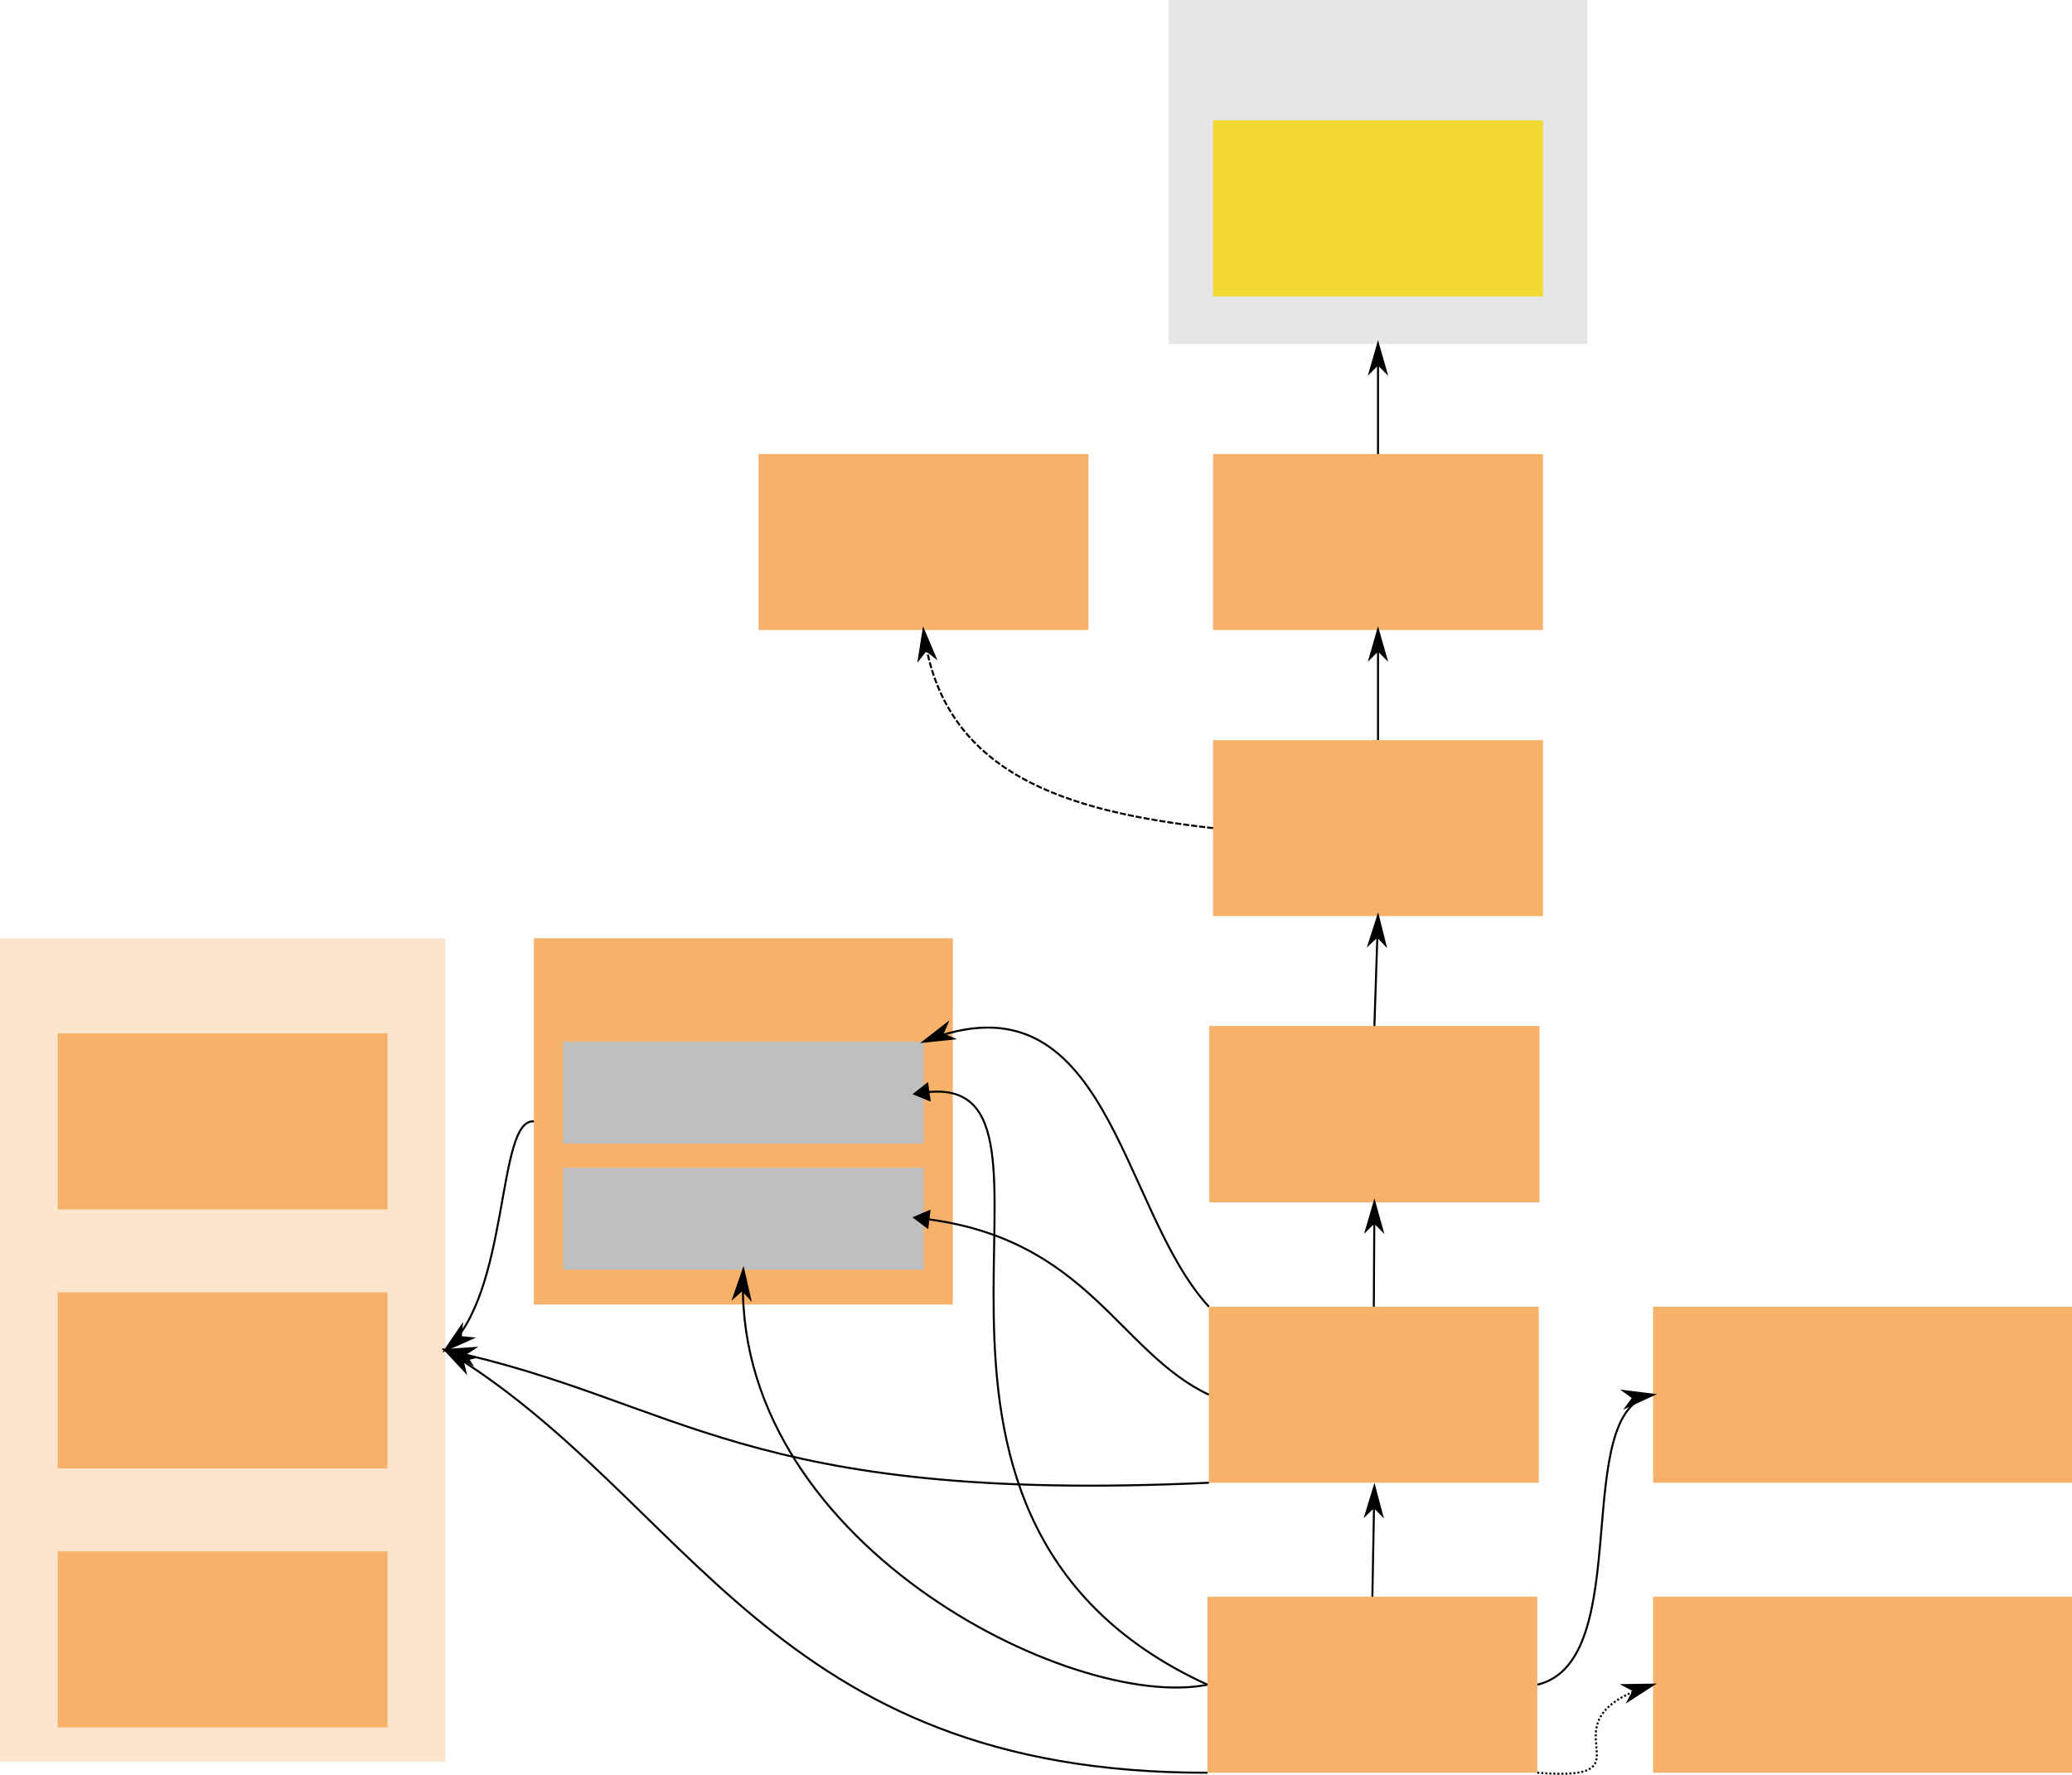
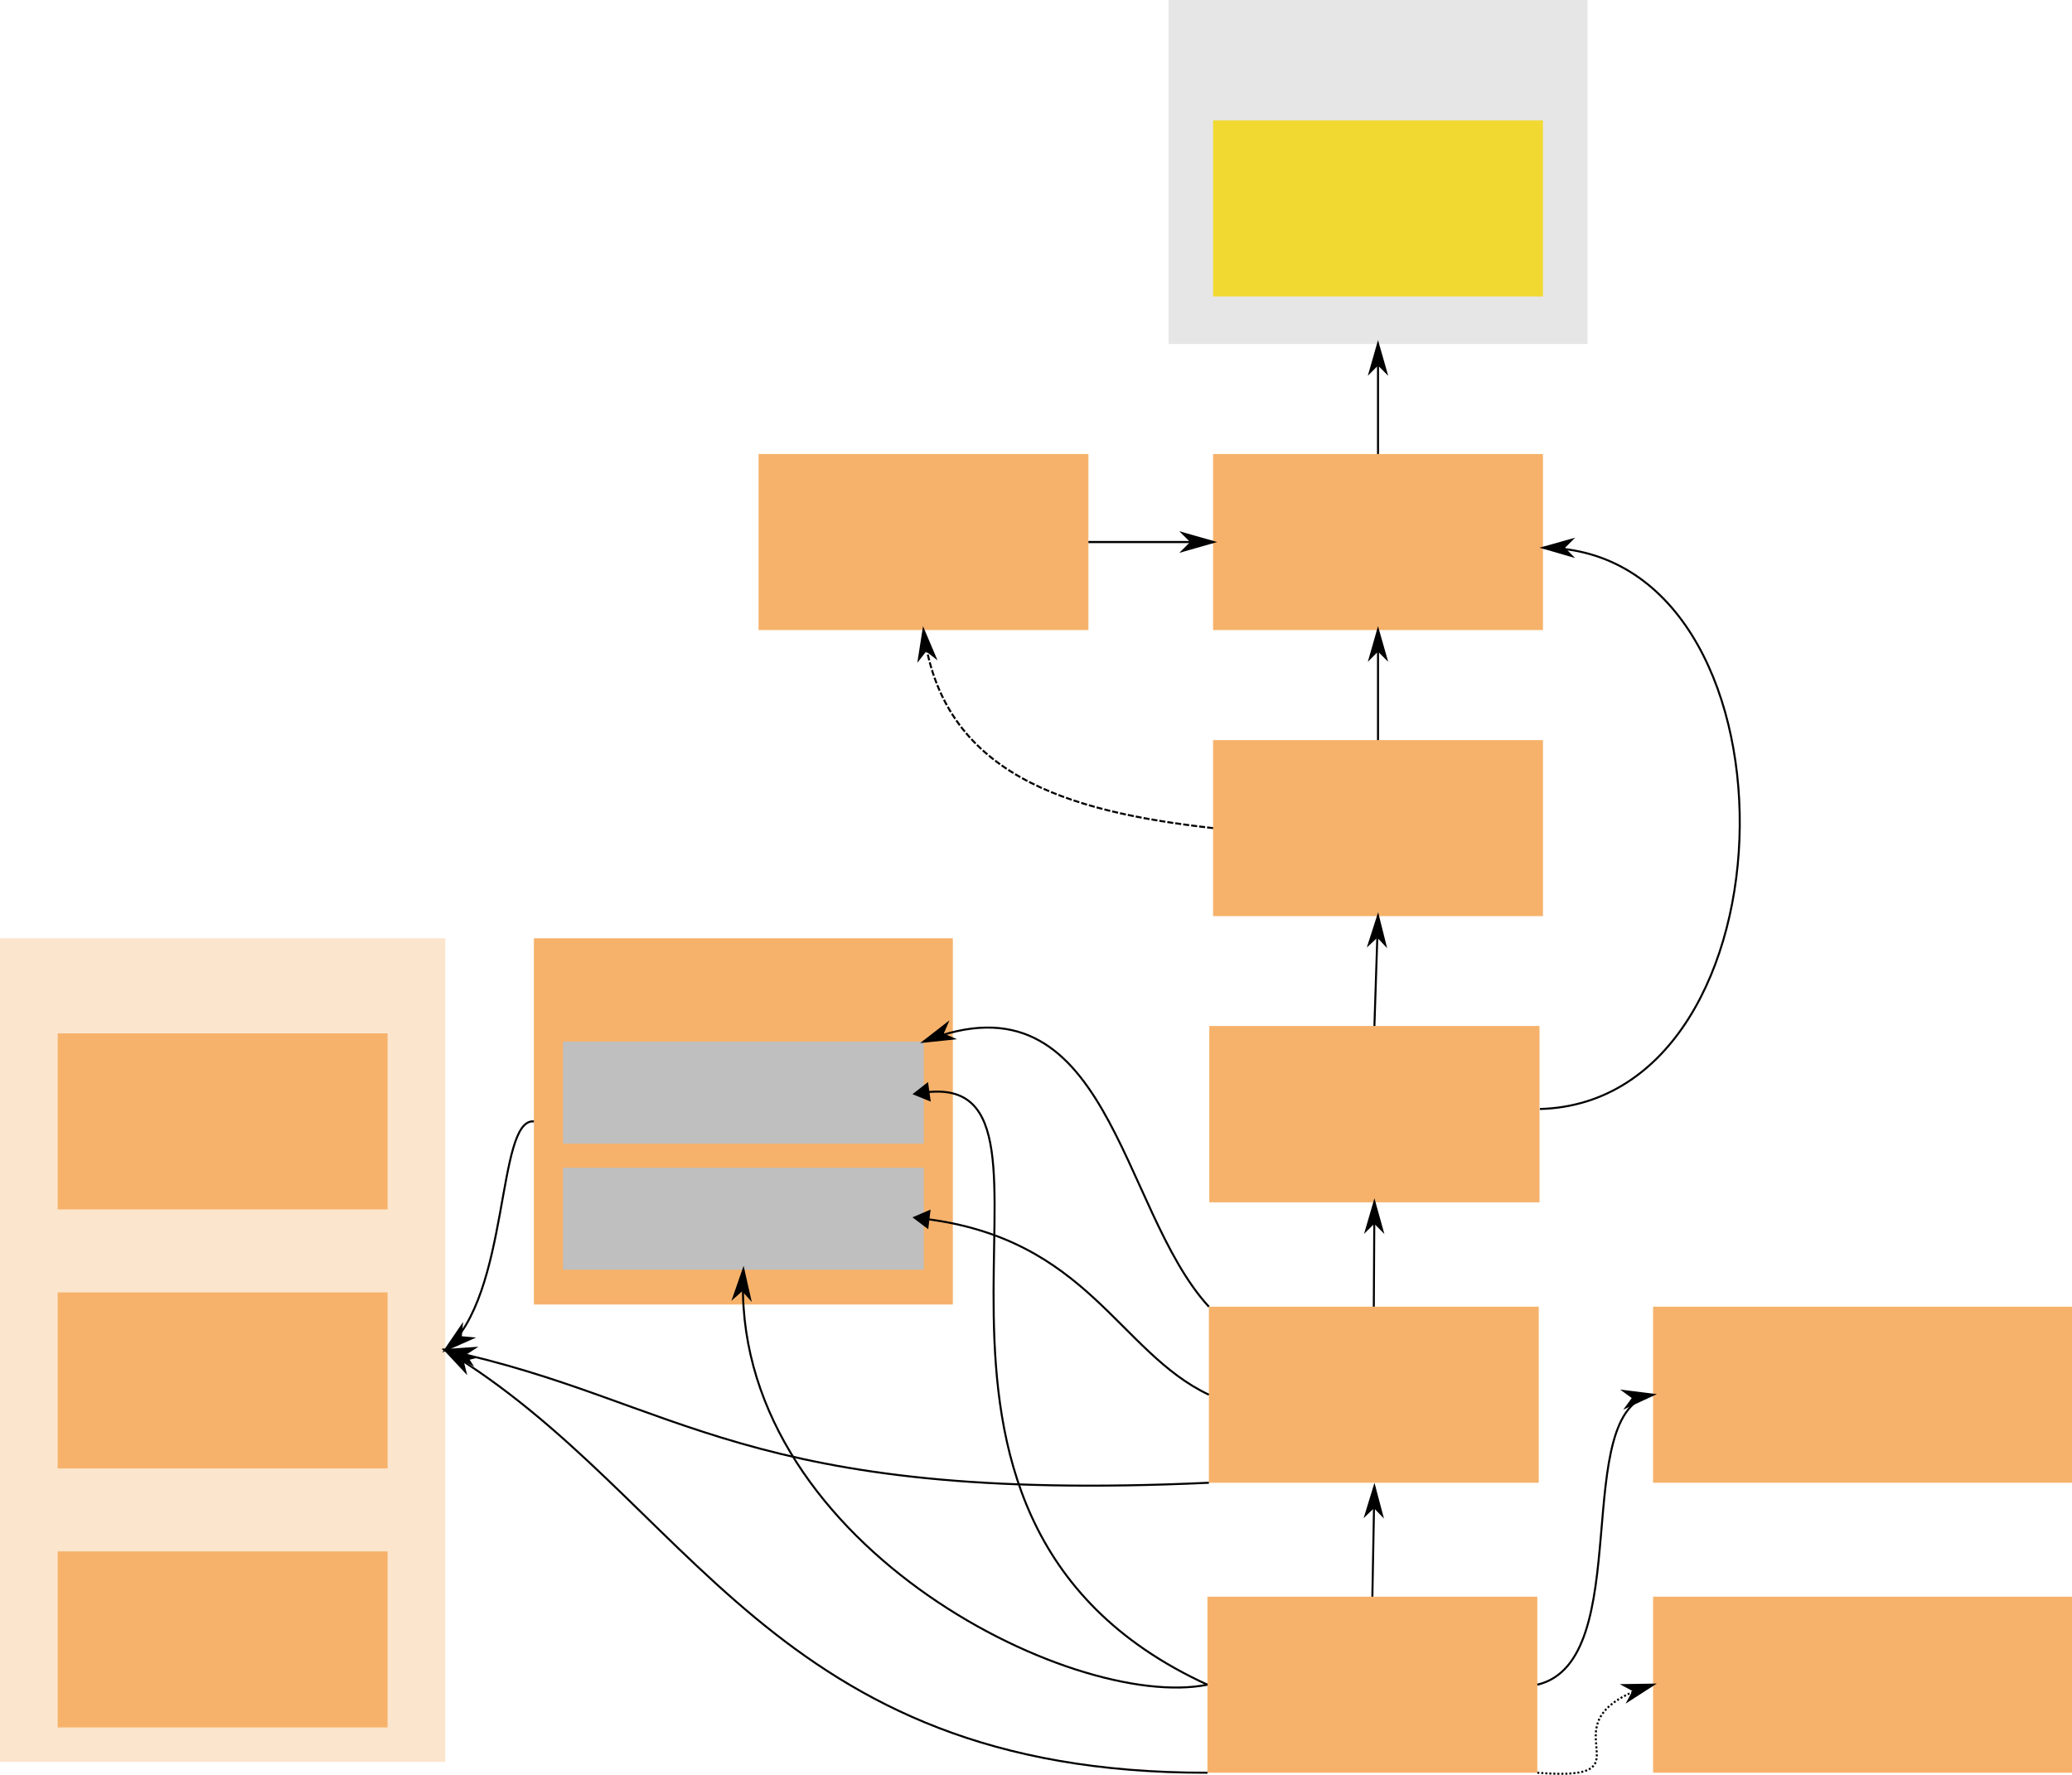
<svg xmlns="http://www.w3.org/2000/svg" width="273.634mm" height="234.426mm" viewBox="0 0 273.634 234.426" version="1.1" id="svg8">
  <defs id="defs2">
+     <marker orient="auto" refY="0" refX="0" id="marker4538" style="overflow:visible">
+       <path id="path4540" d="M 0,0 5,-5 -12.5,0 5,5 Z" style="fill:#000000;fill-opacity:1;fill-rule:evenodd;stroke:#000000;stroke-width:1pt;stroke-opacity:1" transform="matrix(-0.8,0,0,-0.8,-10,0)" />
+     </marker>
    <marker style="overflow:visible" id="marker8503" refX="0" refY="0" orient="auto">
      <path transform="matrix(-0.8,0,0,-0.8,-10,0)" style="fill:#000000;fill-opacity:1;fill-rule:evenodd;stroke:#000000;stroke-width:1pt;stroke-opacity:1" d="M 0,0 5,-5 -12.5,0 5,5 Z" id="path8501" />
    </marker>
    <marker style="overflow:visible" id="marker8349" refX="0" refY="0" orient="auto">
      <path transform="matrix(-0.8,0,0,-0.8,-10,0)" style="fill:#000000;fill-opacity:1;fill-rule:evenodd;stroke:#000000;stroke-width:1pt;stroke-opacity:1" d="M 0,0 5,-5 -12.5,0 5,5 Z" id="path8347" />
    </marker>
    <marker style="overflow:visible" id="marker8201" refX="0" refY="0" orient="auto">
      <path transform="matrix(-0.8,0,0,-0.8,-10,0)" style="fill:#000000;fill-opacity:1;fill-rule:evenodd;stroke:#000000;stroke-width:1pt;stroke-opacity:1" d="M 0,0 5,-5 -12.5,0 5,5 Z" id="path8199" />
    </marker>
    <marker orient="auto" refY="0" refX="0" id="marker7003" style="overflow:visible">
      <path id="path7001" d="M 0,0 5,-5 -12.5,0 5,5 Z" style="fill:#000000;fill-opacity:1;fill-rule:evenodd;stroke:#000000;stroke-width:1pt;stroke-opacity:1" transform="matrix(-0.8,0,0,-0.8,-10,0)" />
    </marker>
    <marker style="overflow:visible" id="marker6833" refX="0" refY="0" orient="auto">
      <path transform="matrix(-0.8,0,0,-0.8,-10,0)" style="fill:#000000;fill-opacity:1;fill-rule:evenodd;stroke:#000000;stroke-width:1pt;stroke-opacity:1" d="M 0,0 5,-5 -12.5,0 5,5 Z" id="path6831" />
    </marker>
    <marker orient="auto" refY="0" refX="0" id="marker6683" style="overflow:visible">
      <path id="path6681" d="M 0,0 5,-5 -12.5,0 5,5 Z" style="fill:#000000;fill-opacity:1;fill-rule:evenodd;stroke:#000000;stroke-width:1pt;stroke-opacity:1" transform="matrix(-0.8,0,0,-0.8,-10,0)" />
    </marker>
    <marker style="overflow:visible" id="marker6547" refX="0" refY="0" orient="auto">
      <path transform="scale(0.8)" style="fill:#000000;fill-opacity:1;fill-rule:evenodd;stroke:#000000;stroke-width:1pt;stroke-opacity:1" d="M 5.77,0 -2.88,5 V -5 Z" id="path6545" />
    </marker>
    <marker style="overflow:visible" id="marker6279" refX="0" refY="0" orient="auto">
      <path transform="matrix(-0.8,0,0,-0.8,-10,0)" style="fill:#000000;fill-opacity:1;fill-rule:evenodd;stroke:#000000;stroke-width:1pt;stroke-opacity:1" d="M 0,0 5,-5 -12.5,0 5,5 Z" id="path6277" />
    </marker>
    <marker orient="auto" refY="0" refX="0" id="TriangleOutL" style="overflow:visible">
      <path id="path5891" d="M 5.77,0 -2.88,5 V -5 Z" style="fill:#000000;fill-opacity:1;fill-rule:evenodd;stroke:#000000;stroke-width:1pt;stroke-opacity:1" transform="scale(0.8)" />
    </marker>
    <marker orient="auto" refY="0" refX="0" id="marker4789" style="overflow:visible">
      <path id="path4787" d="M 0,0 5,-5 -12.5,0 5,5 Z" style="fill:#000000;fill-opacity:1;fill-rule:evenodd;stroke:#000000;stroke-width:1pt;stroke-opacity:1" transform="matrix(-0.8,0,0,-0.8,-10,0)" />
    </marker>
    <marker orient="auto" refY="0" refX="0" id="marker1275" style="overflow:visible">
      <path id="path1273" d="M 0,0 5,-5 -12.5,0 5,5 Z" style="fill:#000000;fill-opacity:1;fill-rule:evenodd;stroke:#000000;stroke-width:1pt;stroke-opacity:1" transform="matrix(-0.8,0,0,-0.8,-10,0)" />
    </marker>
    <marker style="overflow:visible" id="marker2140" refX="0" refY="0" orient="auto">
      <path transform="matrix(-0.8,0,0,-0.8,-10,0)" style="fill:#000000;fill-opacity:1;fill-rule:evenodd;stroke:#000000;stroke-width:1pt;stroke-opacity:1" d="M 0,0 5,-5 -12.5,0 5,5 Z" id="path2138" />
    </marker>
    <marker style="overflow:visible" id="marker2052" refX="0" refY="0" orient="auto">
      <path transform="matrix(-0.8,0,0,-0.8,-10,0)" style="fill:#000000;fill-opacity:1;fill-rule:evenodd;stroke:#000000;stroke-width:1pt;stroke-opacity:1" d="M 0,0 5,-5 -12.5,0 5,5 Z" id="path2050" />
    </marker>
    <marker style="overflow:visible" id="marker1970" refX="0" refY="0" orient="auto">
      <path transform="matrix(-0.8,0,0,-0.8,-10,0)" style="fill:#000000;fill-opacity:1;fill-rule:evenodd;stroke:#000000;stroke-width:1pt;stroke-opacity:1" d="M 0,0 5,-5 -12.5,0 5,5 Z" id="path1968" />
    </marker>
    <marker style="overflow:visible" id="marker1894" refX="0" refY="0" orient="auto">
      <path transform="matrix(-0.8,0,0,-0.8,-10,0)" style="fill:#000000;fill-opacity:1;fill-rule:evenodd;stroke:#000000;stroke-width:1pt;stroke-opacity:1" d="M 0,0 5,-5 -12.5,0 5,5 Z" id="path1892" />
    </marker>
    <marker style="overflow:visible" id="marker1824" refX="0" refY="0" orient="auto">
      <path transform="matrix(-0.8,0,0,-0.8,-10,0)" style="fill:#000000;fill-opacity:1;fill-rule:evenodd;stroke:#000000;stroke-width:1pt;stroke-opacity:1" d="M 0,0 5,-5 -12.5,0 5,5 Z" id="path1822" />
    </marker>
    <marker style="overflow:visible" id="marker1814" refX="0" refY="0" orient="auto">
      <path transform="matrix(-0.8,0,0,-0.8,-10,0)" style="fill:#000000;fill-opacity:1;fill-rule:evenodd;stroke:#000000;stroke-width:1pt;stroke-opacity:1" d="M 0,0 5,-5 -12.5,0 5,5 Z" id="path1812" />
    </marker>
    <marker orient="auto" refY="0" refX="0" id="Arrow1Lend" style="overflow:visible">
      <path id="path1179" d="M 0,0 5,-5 -12.5,0 5,5 Z" style="fill:#000000;fill-opacity:1;fill-rule:evenodd;stroke:#000000;stroke-width:1pt;stroke-opacity:1" transform="matrix(-0.8,0,0,-0.8,-10,0)" />
    </marker>
    <marker style="overflow:visible" id="marker1682" refX="0" refY="0" orient="auto">
      <path transform="matrix(0.8,0,0,0.8,10,0)" style="fill:#000000;fill-opacity:1;fill-rule:evenodd;stroke:#000000;stroke-width:1pt;stroke-opacity:1" d="M 0,0 5,-5 -12.5,0 5,5 Z" id="path1680" />
    </marker>
    <marker style="overflow:visible" id="marker1630" refX="0" refY="0" orient="auto">
      <path transform="matrix(0.8,0,0,0.8,10,0)" style="fill:#000000;fill-opacity:1;fill-rule:evenodd;stroke:#000000;stroke-width:1pt;stroke-opacity:1" d="M 0,0 5,-5 -12.5,0 5,5 Z" id="path1628" />
    </marker>
    <marker style="overflow:visible" id="marker1584" refX="0" refY="0" orient="auto">
      <path transform="matrix(0.8,0,0,0.8,10,0)" style="fill:#000000;fill-opacity:1;fill-rule:evenodd;stroke:#000000;stroke-width:1pt;stroke-opacity:1" d="M 0,0 5,-5 -12.5,0 5,5 Z" id="path1582" />
    </marker>
    <marker style="overflow:visible" id="marker1544" refX="0" refY="0" orient="auto">
      <path transform="matrix(0.8,0,0,0.8,10,0)" style="fill:#000000;fill-opacity:1;fill-rule:evenodd;stroke:#000000;stroke-width:1pt;stroke-opacity:1" d="M 0,0 5,-5 -12.5,0 5,5 Z" id="path1542" />
    </marker>
    <marker style="overflow:visible" id="marker1510" refX="0" refY="0" orient="auto">
      <path transform="matrix(0.8,0,0,0.8,10,0)" style="fill:#000000;fill-opacity:1;fill-rule:evenodd;stroke:#000000;stroke-width:1pt;stroke-opacity:1" d="M 0,0 5,-5 -12.5,0 5,5 Z" id="path1508" />
    </marker>
    <marker style="overflow:visible" id="marker1482" refX="0" refY="0" orient="auto">
      <path transform="matrix(0.8,0,0,0.8,10,0)" style="fill:#000000;fill-opacity:1;fill-rule:evenodd;stroke:#000000;stroke-width:1pt;stroke-opacity:1" d="M 0,0 5,-5 -12.5,0 5,5 Z" id="path1480" />
    </marker>
    <marker style="overflow:visible" id="marker1460" refX="0" refY="0" orient="auto">
      <path transform="matrix(0.8,0,0,0.8,10,0)" style="fill:#000000;fill-opacity:1;fill-rule:evenodd;stroke:#000000;stroke-width:1pt;stroke-opacity:1" d="M 0,0 5,-5 -12.5,0 5,5 Z" id="path1458" />
+     </marker>
+     <marker orient="auto" refY="0" refX="0" id="marker4789-3" style="overflow:visible">
+       <path id="path4787-6" d="M 0,0 5,-5 -12.5,0 5,5 Z" style="fill:#000000;fill-opacity:1;fill-rule:evenodd;stroke:#000000;stroke-width:1pt;stroke-opacity:1" transform="matrix(-0.8,0,0,-0.8,-10,0)" />
    </marker>
  </defs>
  <g id="layer1" transform="translate(120.3021,126.2408)">
    <g id="g830" transform="translate(0,-44.31436)">
      <rect y="15.827" x="39.899" height="23.252" width="43.565" id="rect815" style="opacity:1;fill:#f6b26b;fill-opacity:1;fill-rule:evenodd;stroke:none;stroke-width:0.52;stroke-miterlimit:4;stroke-dasharray:none;stroke-opacity:1" />
      <flowRoot transform="matrix(0.2645833,0,0,0.2645833,2.138156,-56.66114)" style="font-style:normal;font-weight:normal;font-size:40px;line-height:125%;font-family:Sans;letter-spacing:0px;word-spacing:0px;fill:#000000;fill-opacity:1;stroke:none;stroke-width:1px;stroke-linecap:butt;stroke-linejoin:miter;stroke-opacity:1" id="flowRoot817" xml:space="preserve">
        <flowRegion id="flowRegion819">
          <rect y="289.144" x="171.726" height="121.218" width="429.315" id="rect821" />
        </flowRegion>
        <flowPara style="font-size:24px" id="flowPara823">viper-sys</flowPara>
      </flowRoot>
    </g>
    <g transform="translate(-0.4770848,-6.529123)" id="g830-3">
      <rect y="15.827" x="39.899" height="23.252" width="43.565" id="rect815-6" style="opacity:1;fill:#f6b26b;fill-opacity:1;fill-rule:evenodd;stroke:none;stroke-width:0.52;stroke-miterlimit:4;stroke-dasharray:none;stroke-opacity:1" />
      <flowRoot transform="matrix(0.2645833,0,0,0.2645833,8.117635,-56.66114)" style="font-style:normal;font-weight:normal;font-size:40px;line-height:125%;font-family:Sans;letter-spacing:0px;word-spacing:0px;fill:#000000;fill-opacity:1;stroke:none;stroke-width:1px;stroke-linecap:butt;stroke-linejoin:miter;stroke-opacity:1" id="flowRoot817-7" xml:space="preserve">
        <flowRegion id="flowRegion819-5">
          <rect y="289.144" x="171.726" height="121.218" width="429.315" id="rect821-3" />
        </flowRegion>
        <flowPara style="font-size:24px" id="flowPara823-5">viper</flowPara>
      </flowRoot>
    </g>
    <rect y="-66.272" x="39.899" height="23.252" width="43.565" id="rect838" style="opacity:1;fill:#f6b26b;fill-opacity:1;fill-rule:evenodd;stroke:none;stroke-width:0.52;stroke-miterlimit:4;stroke-dasharray:none;stroke-opacity:1" />
    <flowRoot transform="matrix(0.2645833,0,0,0.2645833,12.82277,-138.7608)" style="font-style:normal;font-weight:normal;font-size:40px;line-height:125%;font-family:Sans;letter-spacing:0px;word-spacing:0px;fill:#000000;fill-opacity:1;stroke:none;stroke-width:1px;stroke-linecap:butt;stroke-linejoin:miter;stroke-opacity:1" id="flowRoot846" xml:space="preserve">
      <flowRegion id="flowRegion842">
        <rect y="289.144" x="171.726" height="121.218" width="429.315" id="rect840" />
      </flowRegion>
      <flowPara style="font-size:24px" id="flowPara844">jni</flowPara>
    </flowRoot>
    <g id="g926" transform="translate(0.6107216,-37.57092)">
      <rect y="-88.67" x="33.409" height="45.436" width="55.325" id="rect850" style="opacity:1;fill:#e6e6e6;fill-opacity:1;fill-rule:evenodd;stroke:none;stroke-width:0.644;stroke-miterlimit:4;stroke-dasharray:none;stroke-opacity:1" />
      <flowRoot transform="matrix(0.2645833,0,0,0.2645833,3.474504,-1.069078)" style="font-style:normal;font-weight:normal;font-size:40px;line-height:125%;font-family:Sans;letter-spacing:0px;word-spacing:0px;fill:#000000;fill-opacity:1;stroke:none;stroke-width:1px;stroke-linecap:butt;stroke-linejoin:miter;stroke-opacity:1" id="flowRoot852" xml:space="preserve">
        <flowRegion id="flowRegion854">
          <rect y="-335.13" x="126.269" height="116.168" width="164.655" id="rect856" />
        </flowRegion>
        <flowPara style="font-size:24px" id="flowPara858">JVM</flowPara>
      </flowRoot>
      <g id="g830-3-6" transform="translate(-1.011624,-88.59479)">
        <rect style="opacity:1;fill:#f1d932;fill-opacity:1;fill-rule:evenodd;stroke:none;stroke-width:0.52;stroke-miterlimit:4;stroke-dasharray:none;stroke-opacity:1" id="rect815-6-7" width="43.565" height="23.252" x="40.3" y="15.827" />
        <flowRoot xml:space="preserve" id="flowRoot817-7-5" style="font-style:normal;font-weight:normal;font-size:40px;line-height:125%;font-family:Sans;letter-spacing:0px;word-spacing:0px;fill:#000000;fill-opacity:1;stroke:none;stroke-width:1px;stroke-linecap:butt;stroke-linejoin:miter;stroke-opacity:1" transform="matrix(0.2645833,0,0,0.2645833,8.117635,-56.66114)">
          <flowRegion id="flowRegion819-5-3">
            <rect id="rect821-3-5" width="429.315" height="121.218" x="171.726" y="289.144" />
          </flowRegion>
          <flowPara id="flowPara823-5-6" style="font-size:24px">viper</flowPara>
        </flowRoot>
      </g>
    </g>
    <g transform="translate(-0.7443541,68.82697)" id="g830-3-2">
      <rect y="15.827" x="39.899" height="23.252" width="43.565" id="rect815-6-9" style="opacity:1;fill:#f6b26b;fill-opacity:1;fill-rule:evenodd;stroke:none;stroke-width:0.52;stroke-miterlimit:4;stroke-dasharray:none;stroke-opacity:1" />
      <flowRoot transform="matrix(0.2645833,0,0,0.2645833,7.131649,-56.66114)" style="font-style:normal;font-weight:normal;font-size:40px;line-height:125%;font-family:Sans;letter-spacing:0px;word-spacing:0px;fill:#000000;fill-opacity:1;stroke:none;stroke-width:1px;stroke-linecap:butt;stroke-linejoin:miter;stroke-opacity:1" id="flowRoot817-7-1" xml:space="preserve">
        <flowRegion id="flowRegion819-5-2">
          <rect y="289.144" x="171.726" height="121.218" width="429.315" id="rect821-3-7" />
        </flowRegion>
        <flowPara style="font-size:24px" id="flowPara823-5-0">prusti</flowPara>
      </flowRoot>
    </g>
    <g transform="translate(63.98793,68.82697)" id="g830-3-2-6">
      <rect y="15.827" x="34.019" height="23.252" width="55.325" id="rect815-6-9-1" style="opacity:1;fill:#f6b26b;fill-opacity:1;fill-rule:evenodd;stroke:none;stroke-width:0.587;stroke-miterlimit:4;stroke-dasharray:none;stroke-opacity:1" />
      <flowRoot transform="matrix(0.2645833,0,0,0.2645833,-7.808525,-56.66114)" style="font-style:normal;font-weight:normal;font-size:40px;line-height:125%;font-family:Sans;letter-spacing:0px;word-spacing:0px;fill:#000000;fill-opacity:1;stroke:none;stroke-width:1px;stroke-linecap:butt;stroke-linejoin:miter;stroke-opacity:1" id="flowRoot817-7-1-8" xml:space="preserve">
        <flowRegion id="flowRegion819-5-2-7">
          <rect y="289.144" x="171.726" height="121.218" width="429.315" id="rect821-3-7-9" />
        </flowRegion>
        <flowPara style="font-size:24px" id="flowPara823-5-0-20">compilertest-rs</flowPara>
      </flowRoot>
    </g>
    <g id="g1158" transform="translate(-127.5714,-63.20925)">
      <g id="g5469" transform="translate(47.57398,22.18337)">
        <g transform="matrix(0.7482993,0,0,0.8984547,-70.16129,24.49603)" id="g830-3-2-9">
          <rect y="15.827" x="39.899" height="121.073" width="78.577" id="rect815-6-9-3" style="opacity:1;fill:#fce5cd;fill-opacity:1;fill-rule:evenodd;stroke:none;stroke-width:1.595;stroke-miterlimit:4;stroke-dasharray:none;stroke-opacity:1" />
          <flowRoot transform="matrix(0.2645833,0,0,0.2645833,-2.222785,-61.73926)" style="font-style:normal;font-weight:normal;font-size:40px;line-height:125%;font-family:Sans;letter-spacing:0px;word-spacing:0px;fill:#000000;fill-opacity:1;stroke:none;stroke-width:1px;stroke-linecap:butt;stroke-linejoin:miter;stroke-opacity:1" id="flowRoot817-7-1-6" xml:space="preserve">
            <flowRegion id="flowRegion819-5-2-0">
              <rect y="289.144" x="171.726" height="121.218" width="429.315" id="rect821-3-7-6" />
            </flowRegion>
            <flowPara style="font-size:24px" id="flowPara823-5-0-2">rustc</flowPara>
          </flowRoot>
        </g>
        <g id="g1043" transform="translate(-82.873,103.8715)">
          <rect style="opacity:1;fill:#f6b26b;fill-opacity:1;fill-rule:evenodd;stroke:none;stroke-width:0.52;stroke-miterlimit:4;stroke-dasharray:none;stroke-opacity:1" id="rect1033" width="43.565" height="23.252" x="50.186" y="15.827" />
          <flowRoot xml:space="preserve" id="flowRoot1041" style="font-style:normal;font-weight:normal;font-size:40px;line-height:125%;font-family:Sans;letter-spacing:0px;word-spacing:0px;fill:#000000;fill-opacity:1;stroke:none;stroke-width:1px;stroke-linecap:butt;stroke-linejoin:miter;stroke-opacity:1" transform="matrix(0.2645833,0,0,0.2645833,7.339388,-56.66114)">
            <flowRegion id="flowRegion1037">
              <rect id="rect1035" width="429.315" height="121.218" x="171.726" y="289.144" />
            </flowRegion>
            <flowPara id="flowPara1039" style="font-size:24px">rustc_driver</flowPara>
          </flowRoot>
        </g>
        <g transform="translate(-82.873,69.66101)" id="g1070">
          <rect y="15.827" x="50.186" height="23.252" width="43.565" id="rect1060" style="opacity:1;fill:#f6b26b;fill-opacity:1;fill-rule:evenodd;stroke:none;stroke-width:0.52;stroke-miterlimit:4;stroke-dasharray:none;stroke-opacity:1" />
          <flowRoot transform="matrix(0.2645833,0,0,0.2645833,18.46894,-56.22861)" style="font-style:normal;font-weight:normal;font-size:40px;line-height:125%;font-family:Sans;letter-spacing:0px;word-spacing:0px;fill:#000000;fill-opacity:1;stroke:none;stroke-width:1px;stroke-linecap:butt;stroke-linejoin:miter;stroke-opacity:1" id="flowRoot1068" xml:space="preserve">
            <flowRegion id="flowRegion1064">
              <rect y="289.144" x="171.726" height="121.218" width="429.315" id="rect1062" />
            </flowRegion>
            <flowPara style="font-size:24px" id="flowPara1066">rustc</flowPara>
          </flowRoot>
        </g>
        <g id="g1082" transform="translate(-82.873,35.4505)">
          <rect style="opacity:1;fill:#f6b26b;fill-opacity:1;fill-rule:evenodd;stroke:none;stroke-width:0.52;stroke-miterlimit:4;stroke-dasharray:none;stroke-opacity:1" id="rect1072" width="43.565" height="23.252" x="50.186" y="15.827" />
          <flowRoot xml:space="preserve" id="flowRoot1080" style="font-style:normal;font-weight:normal;font-size:40px;line-height:125%;font-family:Sans;letter-spacing:0px;word-spacing:0px;fill:#000000;fill-opacity:1;stroke:none;stroke-width:1px;stroke-linecap:butt;stroke-linejoin:miter;stroke-opacity:1" transform="matrix(0.2645833,0,0,0.2645833,11.40115,-56.74951)">
            <flowRegion id="flowRegion1076">
              <rect id="rect1074" width="429.315" height="121.218" x="171.726" y="289.144" />
            </flowRegion>
            <flowPara id="flowPara1078" style="font-size:24px">rustc_mir</flowPara>
          </flowRoot>
        </g>
      </g>
    </g>
    <path style="fill:none;fill-rule:evenodd;stroke:#000000;stroke-width:0.265;stroke-linecap:butt;stroke-linejoin:miter;stroke-miterlimit:4;stroke-dasharray:none;stroke-opacity:1;marker-end:url(#Arrow1Lend)" d="m 60.937,84.654 0.267,-14.533" id="path1160" />
    <path style="fill:none;fill-rule:evenodd;stroke:#000000;stroke-width:0.265;stroke-linecap:butt;stroke-linejoin:miter;stroke-miterlimit:4;stroke-dasharray:none;stroke-opacity:1;marker-end:url(#marker1814)" d="M 61.205,9.298 61.682,-5.235" id="path1162" />
    <path style="fill:none;fill-rule:evenodd;stroke:#000000;stroke-width:0.265;stroke-linecap:butt;stroke-linejoin:miter;stroke-miterlimit:4;stroke-dasharray:none;stroke-opacity:1;marker-end:url(#marker1824)" d="M 61.682,-28.487 V -43.02" id="path1164" />
    <path style="fill:none;fill-rule:evenodd;stroke:#000000;stroke-width:0.265;stroke-linecap:butt;stroke-linejoin:miter;stroke-miterlimit:4;stroke-dasharray:none;stroke-opacity:1;marker-end:url(#marker1894)" d="m 61.682,-66.272 -2e-6,-14.533" id="path1166" />
    <g id="g1247" transform="translate(-0.4770848,-6.529123)">
      <rect style="opacity:1;fill:#f6b26b;fill-opacity:1;fill-rule:evenodd;stroke:none;stroke-width:0.52;stroke-miterlimit:4;stroke-dasharray:none;stroke-opacity:1" id="rect1237" width="43.565" height="23.252" x="39.899" y="15.827" />
      <flowRoot xml:space="preserve" id="flowRoot1245" style="font-style:normal;font-weight:normal;font-size:40px;line-height:125%;font-family:Sans;letter-spacing:0px;word-spacing:0px;fill:#000000;fill-opacity:1;stroke:none;stroke-width:1px;stroke-linecap:butt;stroke-linejoin:miter;stroke-opacity:1" transform="matrix(0.2645833,0,0,0.2645833,8.117635,-56.66114)">
        <flowRegion id="flowRegion1241">
          <rect id="rect1239" width="429.315" height="121.218" x="171.726" y="289.144" />
        </flowRegion>
        <flowPara id="flowPara1243" style="font-size:24px">viper</flowPara>
      </flowRoot>
    </g>
    <g id="g1395">
      <rect y="46.355" x="39.345" height="23.252" width="43.565" id="rect815-6-6" style="opacity:1;fill:#f6b26b;fill-opacity:1;fill-rule:evenodd;stroke:none;stroke-width:0.52;stroke-miterlimit:4;stroke-dasharray:none;stroke-opacity:1" />
      <flowRoot transform="matrix(0.2645833,0,0,0.2645833,-2.812709,-26.13379)" style="font-style:normal;font-weight:normal;font-size:40px;line-height:125%;font-family:Sans;letter-spacing:0px;word-spacing:0px;fill:#000000;fill-opacity:1;stroke:none;stroke-width:1px;stroke-linecap:butt;stroke-linejoin:miter;stroke-opacity:1" id="flowRoot817-7-7" xml:space="preserve">
        <flowRegion id="flowRegion819-5-5">
          <rect y="289.144" x="171.726" height="121.218" width="429.315" id="rect821-3-3" />
        </flowRegion>
        <flowPara style="font-size:24px" id="flowPara823-5-5">prusti-viper</flowPara>
      </flowRoot>
    </g>
    <path style="fill:none;fill-rule:evenodd;stroke:#000000;stroke-width:0.265;stroke-linecap:butt;stroke-linejoin:miter;stroke-miterlimit:4;stroke-dasharray:none;stroke-opacity:1;marker-end:url(#marker1275)" d="M 61.128,46.355 61.205,32.551" id="path1265" />
    <g id="g4777" transform="translate(10.15624,-38.83925)">
      <rect y="-27.433" x="-30.282" height="23.252" width="43.565" id="rect815-7" style="opacity:1;fill:#f6b26b;fill-opacity:1;fill-rule:evenodd;stroke:none;stroke-width:0.52;stroke-miterlimit:4;stroke-dasharray:none;stroke-opacity:1" />
      <flowRoot transform="matrix(0.2645833,0,0,0.2645833,-64.5132,-99.92151)" style="font-style:normal;font-weight:normal;font-size:40px;line-height:125%;font-family:Sans;letter-spacing:0px;word-spacing:0px;fill:#000000;fill-opacity:1;stroke:none;stroke-width:1px;stroke-linecap:butt;stroke-linejoin:miter;stroke-opacity:1" id="flowRoot817-5" xml:space="preserve">
        <flowRegion id="flowRegion819-3">
          <rect y="289.144" x="171.726" height="121.218" width="429.315" id="rect821-5" />
        </flowRegion>
        <flowPara style="font-size:24px" id="flowPara823-6">jni-gen</flowPara>
      </flowRoot>
    </g>
    <path style="fill:none;stroke:#000000;stroke-width:0.265;stroke-linecap:butt;stroke-linejoin:miter;stroke-miterlimit:4;stroke-dasharray:0.795, 0.265;stroke-dashoffset:0;stroke-opacity:1;marker-end:url(#marker4789)" d="M 39.899,-16.861 C 20.604,-19.033 4.034,-23.93 1.657,-43.02" id="path4779" />
    <g transform="translate(63.98793,30.52735)" id="g830-3-2-6-2">
      <rect y="15.827" x="34.019" height="23.252" width="55.325" id="rect815-6-9-1-9" style="opacity:1;fill:#f6b26b;fill-opacity:1;fill-rule:evenodd;stroke:none;stroke-width:0.587;stroke-miterlimit:4;stroke-dasharray:none;stroke-opacity:1" />
      <flowRoot transform="matrix(0.2645833,0,0,0.2645833,-9.453387,-56.74951)" style="font-style:normal;font-weight:normal;font-size:40px;line-height:125%;font-family:Sans;letter-spacing:0px;word-spacing:0px;fill:#000000;fill-opacity:1;stroke:none;stroke-width:1px;stroke-linecap:butt;stroke-linejoin:miter;stroke-opacity:1" id="flowRoot817-7-1-8-1" xml:space="preserve">
        <flowRegion id="flowRegion819-5-2-7-2">
          <rect y="289.144" x="171.726" height="121.218" width="429.315" id="rect821-3-7-9-7" />
        </flowRegion>
        <flowPara style="font-size:24px" id="flowPara823-5-0-20-0">prusti_contracts</flowPara>
      </flowRoot>
    </g>
    <g id="g5419" transform="translate(-184.1487,1.336348)">
      <g id="g830-3-2-6-2-9" transform="translate(100.3366,-19.47339)">
        <rect style="opacity:1;fill:#f6b26b;fill-opacity:1;fill-rule:evenodd;stroke:none;stroke-width:0.846;stroke-miterlimit:4;stroke-dasharray:none;stroke-opacity:1" id="rect815-6-9-1-9-3" width="55.325" height="48.377" x="34.019" y="15.827" />
        <flowRoot xml:space="preserve" id="flowRoot817-7-1-8-1-6" style="font-style:normal;font-weight:normal;font-size:40px;line-height:125%;font-family:Sans;letter-spacing:0px;word-spacing:0px;fill:#000000;fill-opacity:1;stroke:none;stroke-width:1px;stroke-linecap:butt;stroke-linejoin:miter;stroke-opacity:1" transform="matrix(0.2645833,0,0,0.2645833,-8.312372,-60.89447)">
          <flowRegion id="flowRegion819-5-2-7-2-0">
            <rect id="rect821-3-7-9-7-6" width="429.315" height="121.218" x="171.726" y="289.144" />
          </flowRegion>
          <flowPara id="flowPara823-5-0-20-0-2" style="font-size:24px">prusti-interface</flowPara>
        </flowRoot>
      </g>
      <g transform="translate(-13.41368,-30.44793)" id="g5399">
        <rect style="opacity:1;fill:#bfbfbf;fill-opacity:1;fill-rule:evenodd;stroke:none;stroke-width:0.414;stroke-miterlimit:4;stroke-dasharray:none;stroke-opacity:1" id="rect815-6-9-1-9-3-1" width="47.644" height="13.468" x="151.61" y="40.454" />
        <flowRoot xml:space="preserve" id="flowRoot817-7-1-8-1-6-8" style="font-style:normal;font-weight:normal;font-size:40px;line-height:125%;font-family:Sans;letter-spacing:0px;word-spacing:0px;fill:#000000;fill-opacity:1;stroke:none;stroke-width:1px;stroke-linecap:butt;stroke-linejoin:miter;stroke-opacity:1" transform="matrix(0.2645833,0,0,0.2645833,109.664,-36.31137)">
          <flowRegion id="flowRegion819-5-2-7-2-0-7">
            <rect id="rect821-3-7-9-7-6-9" width="429.315" height="121.218" x="171.726" y="289.144" />
          </flowRegion>
          <flowPara id="flowPara823-5-0-20-0-2-2" style="font-size:24px">environment</flowPara>
        </flowRoot>
      </g>
      <g transform="translate(-61.0578,-27.2615)" id="g5392">
        <rect style="opacity:1;fill:#bfbfbf;fill-opacity:1;fill-rule:evenodd;stroke:none;stroke-width:0.414;stroke-miterlimit:4;stroke-dasharray:none;stroke-opacity:1" id="rect815-6-9-1-9-3-1-9" width="47.644" height="13.468" x="199.254" y="53.922" />
        <flowRoot xml:space="preserve" id="flowRoot817-7-1-8-1-6-8-2" style="font-style:normal;font-weight:normal;font-size:40px;line-height:125%;font-family:Sans;letter-spacing:0px;word-spacing:0px;fill:#000000;fill-opacity:1;stroke:none;stroke-width:1px;stroke-linecap:butt;stroke-linejoin:miter;stroke-opacity:1" transform="matrix(0.2645833,0,0,0.2645833,166.2626,-22.84339)">
          <flowRegion id="flowRegion819-5-2-7-2-0-7-3">
            <rect id="rect821-3-7-9-7-6-9-7" width="429.315" height="121.218" x="171.726" y="289.144" />
          </flowRegion>
          <flowPara id="flowPara823-5-0-20-0-2-2-5" style="font-size:24px">verifier</flowPara>
        </flowRoot>
      </g>
    </g>
    <path style="fill:none;stroke:#000000;stroke-width:0.265px;stroke-linecap:butt;stroke-linejoin:miter;stroke-opacity:1;marker-end:url(#marker6547)" d="M 39.155,96.281 C -9.825,73.865 25.363,14.78 1.692,18.076" id="path5473" />
    <path style="fill:none;stroke:#000000;stroke-width:0.265px;stroke-linecap:butt;stroke-linejoin:miter;stroke-opacity:1;marker-end:url(#marker6683)" d="M 39.155,96.281 C 21.22,99.898 -24.122,77.174 -22.13,41.465" id="path5477" />
    <path style="fill:none;stroke:#000000;stroke-width:0.265px;stroke-linecap:butt;stroke-linejoin:miter;stroke-opacity:1;marker-end:url(#TriangleOutL)" d="M 39.345,57.981 C 27.393,52.322 23.357,37.337 1.692,34.731" id="path5479" />
    <path style="fill:none;stroke:#000000;stroke-width:0.265px;stroke-linecap:butt;stroke-linejoin:miter;stroke-opacity:1;marker-end:url(#marker6279)" d="M 39.345,46.355 C 27.477,33.454 26.202,1.486 1.692,11.342" id="path5481" />
    <path style="fill:none;stroke:#000000;stroke-width:0.265px;stroke-linecap:butt;stroke-linejoin:miter;stroke-opacity:1;marker-end:url(#marker8201)" d="M 39.345,69.607 C -22.086,72.457 -30.459,58.726 -61.503,52.08" id="path6817" />
    <path style="fill:none;stroke:#000000;stroke-width:0.265px;stroke-linecap:butt;stroke-linejoin:miter;stroke-opacity:1;marker-end:url(#marker8503)" d="M 39.155,107.907 C -18.563,108.026 -29.114,71.591 -61.503,52.08" id="path6819" />
    <path style="fill:none;stroke:#000000;stroke-width:0.265px;stroke-linecap:butt;stroke-linejoin:miter;stroke-opacity:1;marker-end:url(#marker8349)" d="m -49.793,21.879 c -4.989,-0.461 -3.103,23.025 -11.71,30.201" id="path6821" />
    <path style="fill:none;stroke:#000000;stroke-width:0.265px;stroke-linecap:butt;stroke-linejoin:miter;stroke-opacity:1;marker-end:url(#marker6833)" d="M 82.72,96.281 C 95.923,93.157 86.813,59.722 98.007,57.981" id="path6985" />
    <path style="fill:none;stroke:#000000;stroke-width:0.265;stroke-linecap:butt;stroke-linejoin:miter;stroke-miterlimit:4;stroke-dasharray:0.265, 0.265;stroke-dashoffset:0;stroke-opacity:1;marker-end:url(#marker7003)" d="m 82.72,107.907 c 16.358,1.323 -0.674,-6.798 15.287,-11.626" id="path6987" />
+     <path style="fill:none;stroke:#000000;stroke-width:0.265;stroke-linecap:butt;stroke-linejoin:miter;stroke-miterlimit:4;stroke-dasharray:none;stroke-dashoffset:0;stroke-opacity:1;marker-end:url(#marker4789-3)" d="M 83.061,20.241 C 117.791,19.279 118.558,-53.755 83.523,-53.895" id="path4779-7" />
+     <path style="fill:none;fill-rule:evenodd;stroke:#000000;stroke-width:0.282px;stroke-linecap:butt;stroke-linejoin:miter;stroke-opacity:1;marker-end:url(#marker4538)" d="m 23.439,-54.646 16.46,3e-6" id="path3550" />
  </g>
</svg>
